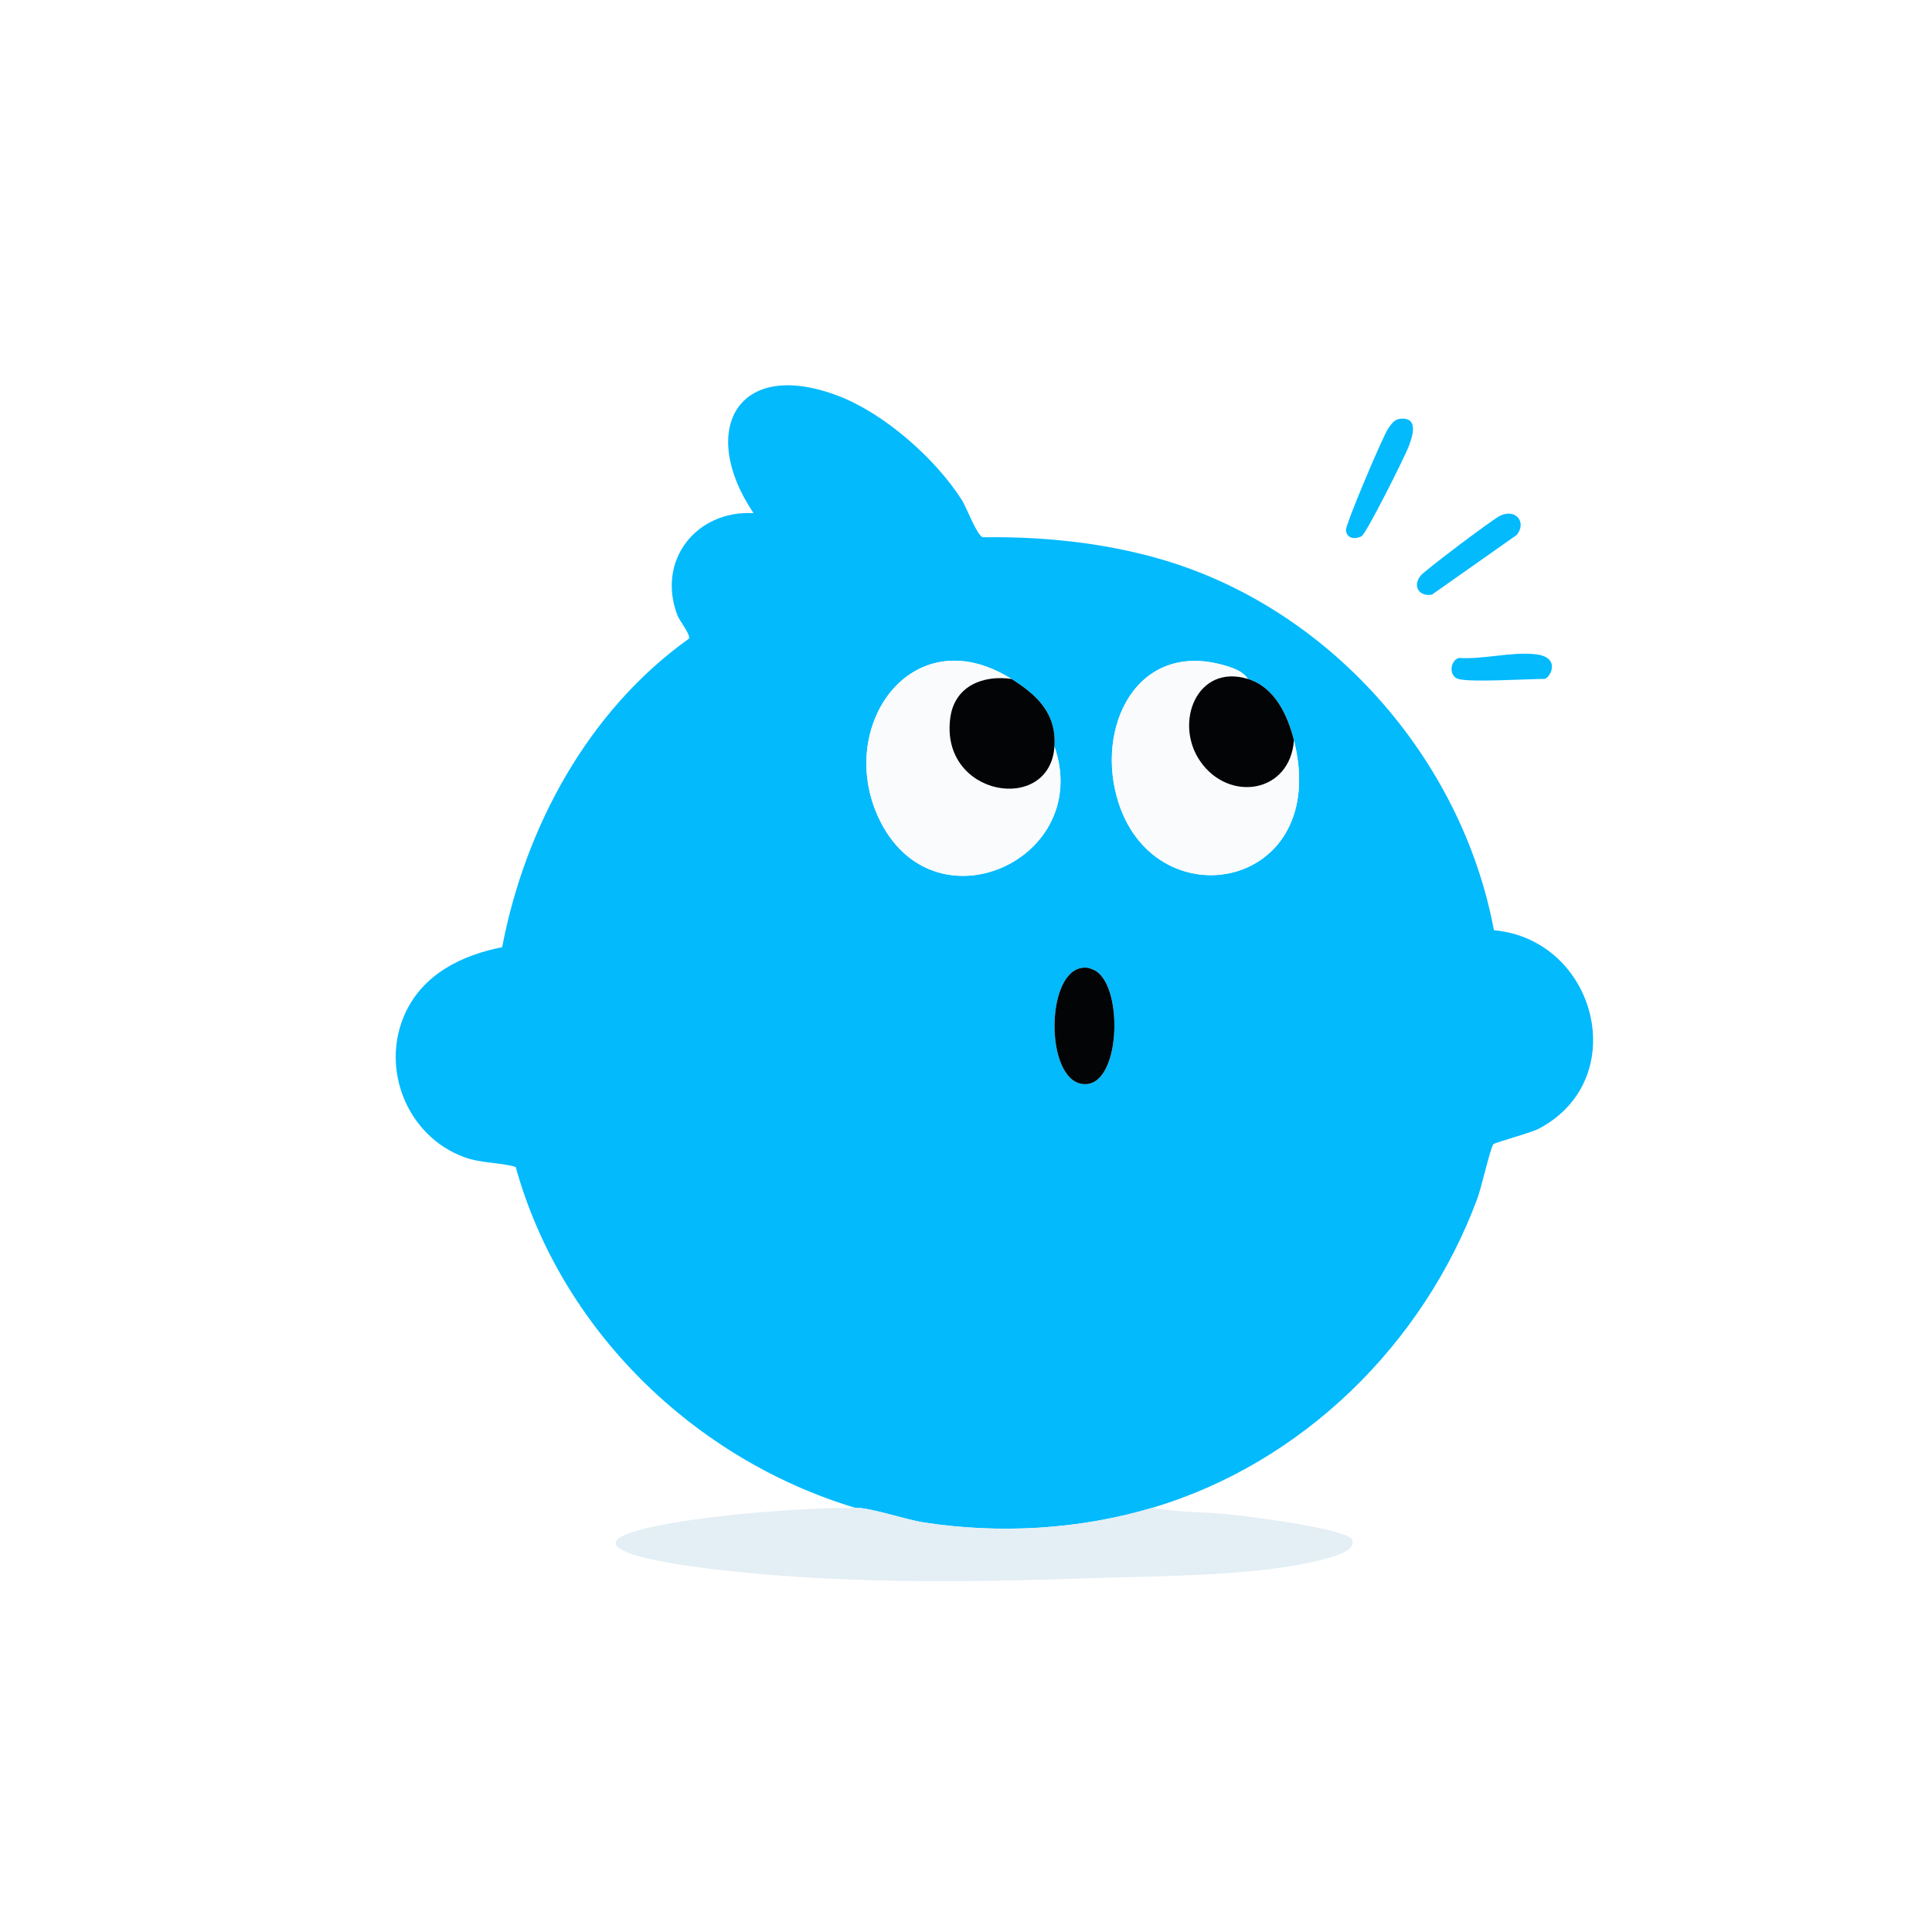
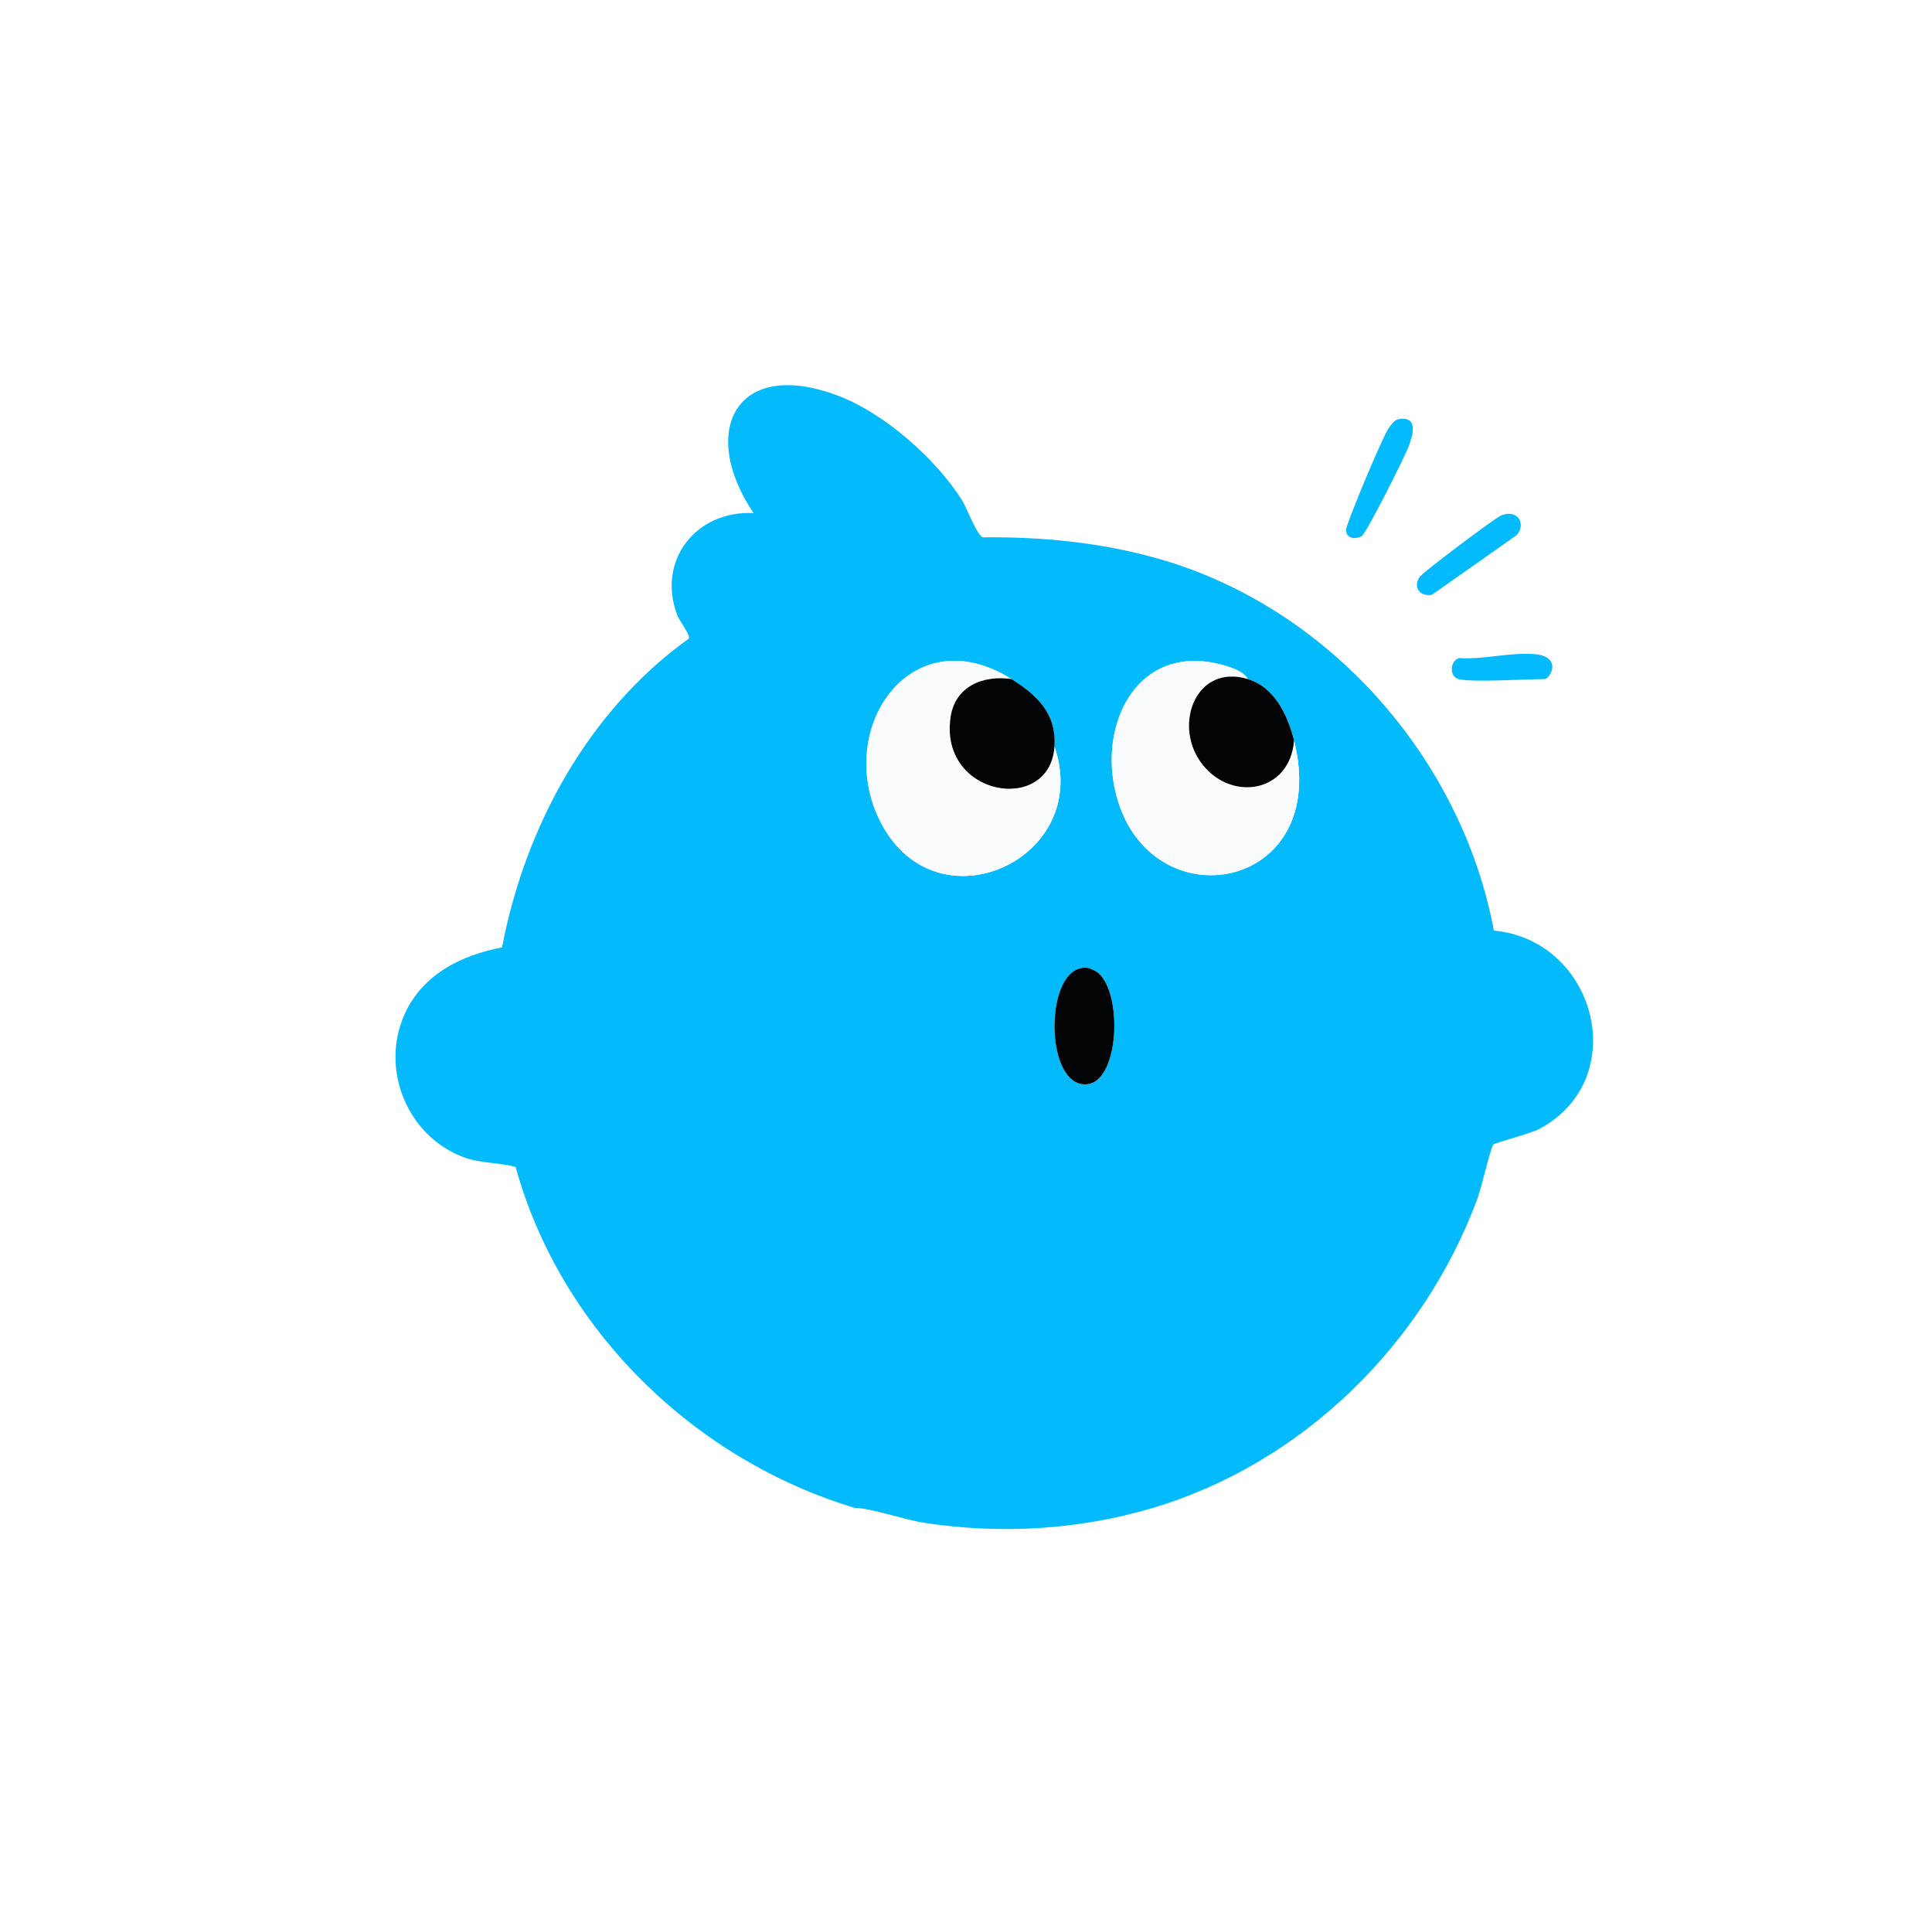
- <svg xmlns="http://www.w3.org/2000/svg" id="_Слой_1" data-name="Слой 1" viewBox="0 0 598.41 595.28">
+ <svg xmlns="http://www.w3.org/2000/svg" id="_Слой_1" version="1.1" viewBox="0 0 598.4 595.3">
  <defs>
    <style>
-       .cls-1 {
-         fill: #e3eef5;
-       }
- 
-       .cls-2 {
+       .st0 {
        fill: #03bafd;
      }

-       .cls-3 {
+       .st1 {
        fill: #f9fbfc;
      }

-       .cls-4 {
+       .st2 {
        fill: #020405;
      }
    </style>
  </defs>
-   <path class="cls-2" d="M264.79,466.98c-49.84-15.04-91.07-55.11-105.06-105.55-5.33-1.51-10.57-1.05-15.98-3.04-17.62-6.47-26.06-27.4-18.28-44.47,5.55-12.18,17.51-18.08,30.06-20.54,7.14-37.3,26.71-73.32,57.83-95.55.73-1.04-2.9-5.58-3.53-7.23-6.52-17.02,5.83-32.64,23.58-31.66-17.15-25.38-5.35-48.38,26.32-36.29,14.19,5.42,30.06,19.44,38.17,32.19,1.47,2.31,4.63,10.92,6.5,11.56,18.32-.23,36.68,1.57,54.31,6.56,52.63,14.88,94.02,61.63,104.01,115.16,31.65,2.87,42.98,45.92,14.08,61.38-2.8,1.5-13.85,4.33-14.29,4.94-.92,1.28-3.69,13.46-4.91,16.74-16.7,45.08-54.16,81.98-100.57,95.79-22.75,6.77-47.25,8.17-70.69,4.6-6.13-.93-16.52-4.63-21.55-4.6ZM326.6,231.21c.68-10.3-5.49-16-13.31-20.92-31.24-19.6-55.41,15.75-40.36,44.62,17.36,33.29,65.62,10.95,53.67-23.71ZM400.78,229.31c-1.95-7.76-5.91-16.45-14.27-19.01-1.33-2.26-4.49-3.38-6.85-4.09-27.6-8.29-40.81,19.29-33.14,42.64,12.06,36.72,65.77,26.38,54.26-19.54ZM334.91,299.81c-11.49,2.1-11.08,36.78,1.61,35.97,10.84-.7,11.42-31.37,2.2-35.41-1.39-.61-2.26-.84-3.8-.56Z" />
-   <path class="cls-1" d="M357.03,466.98c7.45,1.5,15.55,1.25,23.19,2.02,5.14.52,37.46,4.42,38.61,8,.91,2.84-3.47,4.27-5.48,4.93-19.59,6.45-54.63,6.13-75.85,6.88-38.92,1.37-78.97,1.79-117.76-2.93-12.72-1.55-50.07-7.06-13.16-13.86,16.76-3.09,41.39-4.92,58.21-5.03,5.04-.03,15.42,3.66,21.55,4.6,23.44,3.57,47.95,2.17,70.69-4.6Z" />
-   <path class="cls-2" d="M433.74,129.7c5.68-.51,3.84,5.17,2.68,8.33-1.2,3.27-13.28,27.37-14.71,28.08-2.1,1.04-4.62.69-4.82-1.93-.13-1.71,11.41-29.11,13.16-31.57.95-1.34,1.87-2.75,3.69-2.91Z" />
-   <path class="cls-2" d="M440.07,178.25c1.4-1.7,22.57-17.65,24.67-18.57,5.02-2.22,8.11,2.29,5.05,6l-26.27,18.5c-3.81.71-6.22-2.56-3.45-5.92Z" />
-   <path class="cls-2" d="M451.66,210.29c-2.83-.79-2.71-5.51.16-6.5,7.84.48,15.93-1.94,23.67-1.16,8.4.85,4.5,7.66,2.8,7.66-5.63,0-22.65,1.12-26.63,0Z" />
-   <path class="cls-3" d="M313.29,210.29c-8.95-1.3-17.6,2.29-18.93,11.97-3.39,24.55,30.85,30.06,32.25,8.95,11.95,34.66-36.32,57-53.67,23.71-15.05-28.87,9.12-64.22,40.36-44.62Z" />
-   <path class="cls-3" d="M386.51,210.29c-15.76-4.84-23.09,13.61-14.68,25.61,8.9,12.7,27.74,9.75,28.95-6.6,11.51,45.92-42.2,56.26-54.26,19.54-7.67-23.35,5.54-50.93,33.14-42.64,2.36.71,5.52,1.82,6.85,4.09Z" />
-   <path class="cls-4" d="M313.29,210.29c7.83,4.91,14,10.62,13.31,20.92-1.4,21.11-35.64,15.6-32.25-8.95,1.33-9.67,9.98-13.27,18.93-11.97Z" />
-   <path class="cls-4" d="M386.51,210.29c8.36,2.57,12.32,11.25,14.27,19.01-1.21,16.35-20.05,19.3-28.95,6.6-8.4-12-1.08-30.45,14.68-25.61Z" />
-   <path class="cls-4" d="M334.91,299.81c1.55-.28,2.41-.05,3.8.56,9.22,4.04,8.65,34.71-2.2,35.41-12.68.81-13.1-33.87-1.61-35.97Z" />
+   <path class="st0" d="M264.8,467c-49.8-15-91.1-55.1-105.1-105.6-5.3-1.5-10.6-1-16-3-17.6-6.5-26.1-27.4-18.3-44.5,5.6-12.2,17.5-18.1,30.1-20.5,7.1-37.3,26.7-73.3,57.8-95.6.7-1-2.9-5.6-3.5-7.2-6.5-17,5.8-32.6,23.6-31.7-17.1-25.4-5.4-48.4,26.3-36.3,14.2,5.4,30.1,19.4,38.2,32.2,1.5,2.3,4.6,10.9,6.5,11.6,18.3-.2,36.7,1.6,54.3,6.6,52.6,14.9,94,61.6,104,115.2,31.6,2.9,43,45.9,14.1,61.4-2.8,1.5-13.9,4.3-14.3,4.9-.9,1.3-3.7,13.5-4.9,16.7-16.7,45.1-54.2,82-100.6,95.8-22.8,6.8-47.2,8.2-70.7,4.6-6.1-.9-16.5-4.6-21.5-4.6h0ZM326.6,231.2c.7-10.3-5.5-16-13.3-20.9-31.2-19.6-55.4,15.8-40.4,44.6,17.4,33.3,65.6,11,53.7-23.7h0ZM400.8,229.3c-2-7.8-5.9-16.4-14.3-19-1.3-2.3-4.5-3.4-6.9-4.1-27.6-8.3-40.8,19.3-33.1,42.6,12.1,36.7,65.8,26.4,54.3-19.5h0ZM334.9,299.8c-11.5,2.1-11.1,36.8,1.6,36,10.8-.7,11.4-31.4,2.2-35.4-1.4-.6-2.3-.8-3.8-.6h0Z" />
+   <path class="st0" d="M433.7,129.7c5.7-.5,3.8,5.2,2.7,8.3-1.2,3.3-13.3,27.4-14.7,28.1-2.1,1-4.6.7-4.8-1.9-.1-1.7,11.4-29.1,13.2-31.6,1-1.3,1.9-2.8,3.7-2.9h0Z" />
+   <path class="st0" d="M440.1,178.3c1.4-1.7,22.6-17.6,24.7-18.6,5-2.2,8.1,2.3,5,6l-26.3,18.5c-3.8.7-6.2-2.6-3.5-5.9h0Z" />
+   <path class="st0" d="M451.7,210.3c-2.8-.8-2.7-5.5.2-6.5,7.8.5,15.9-1.9,23.7-1.2,8.4.9,4.5,7.7,2.8,7.7-5.6,0-22.6,1.1-26.6,0Z" />
+   <path class="st1" d="M313.3,210.3c-9-1.3-17.6,2.3-18.9,12-3.4,24.6,30.9,30.1,32.2,8.9,12,34.7-36.3,57-53.7,23.7-15-28.9,9.1-64.2,40.4-44.6h0Z" />
+   <path class="st1" d="M386.5,210.3c-15.8-4.8-23.1,13.6-14.7,25.6,8.9,12.7,27.7,9.8,29-6.6,11.5,45.9-42.2,56.3-54.3,19.5-7.7-23.4,5.5-50.9,33.1-42.6,2.4.7,5.5,1.8,6.9,4.1h0Z" />
+   <path class="st2" d="M313.3,210.3c7.8,4.9,14,10.6,13.3,20.9-1.4,21.1-35.6,15.6-32.2-8.9,1.3-9.7,10-13.3,18.9-12h0Z" />
+   <path class="st2" d="M386.5,210.3c8.4,2.6,12.3,11.2,14.3,19-1.2,16.4-20,19.3-29,6.6-8.4-12-1.1-30.4,14.7-25.6h0Z" />
+   <path class="st2" d="M334.9,299.8c1.5-.3,2.4,0,3.8.6,9.2,4,8.6,34.7-2.2,35.4-12.7.8-13.1-33.9-1.6-36h0Z" />
</svg>
